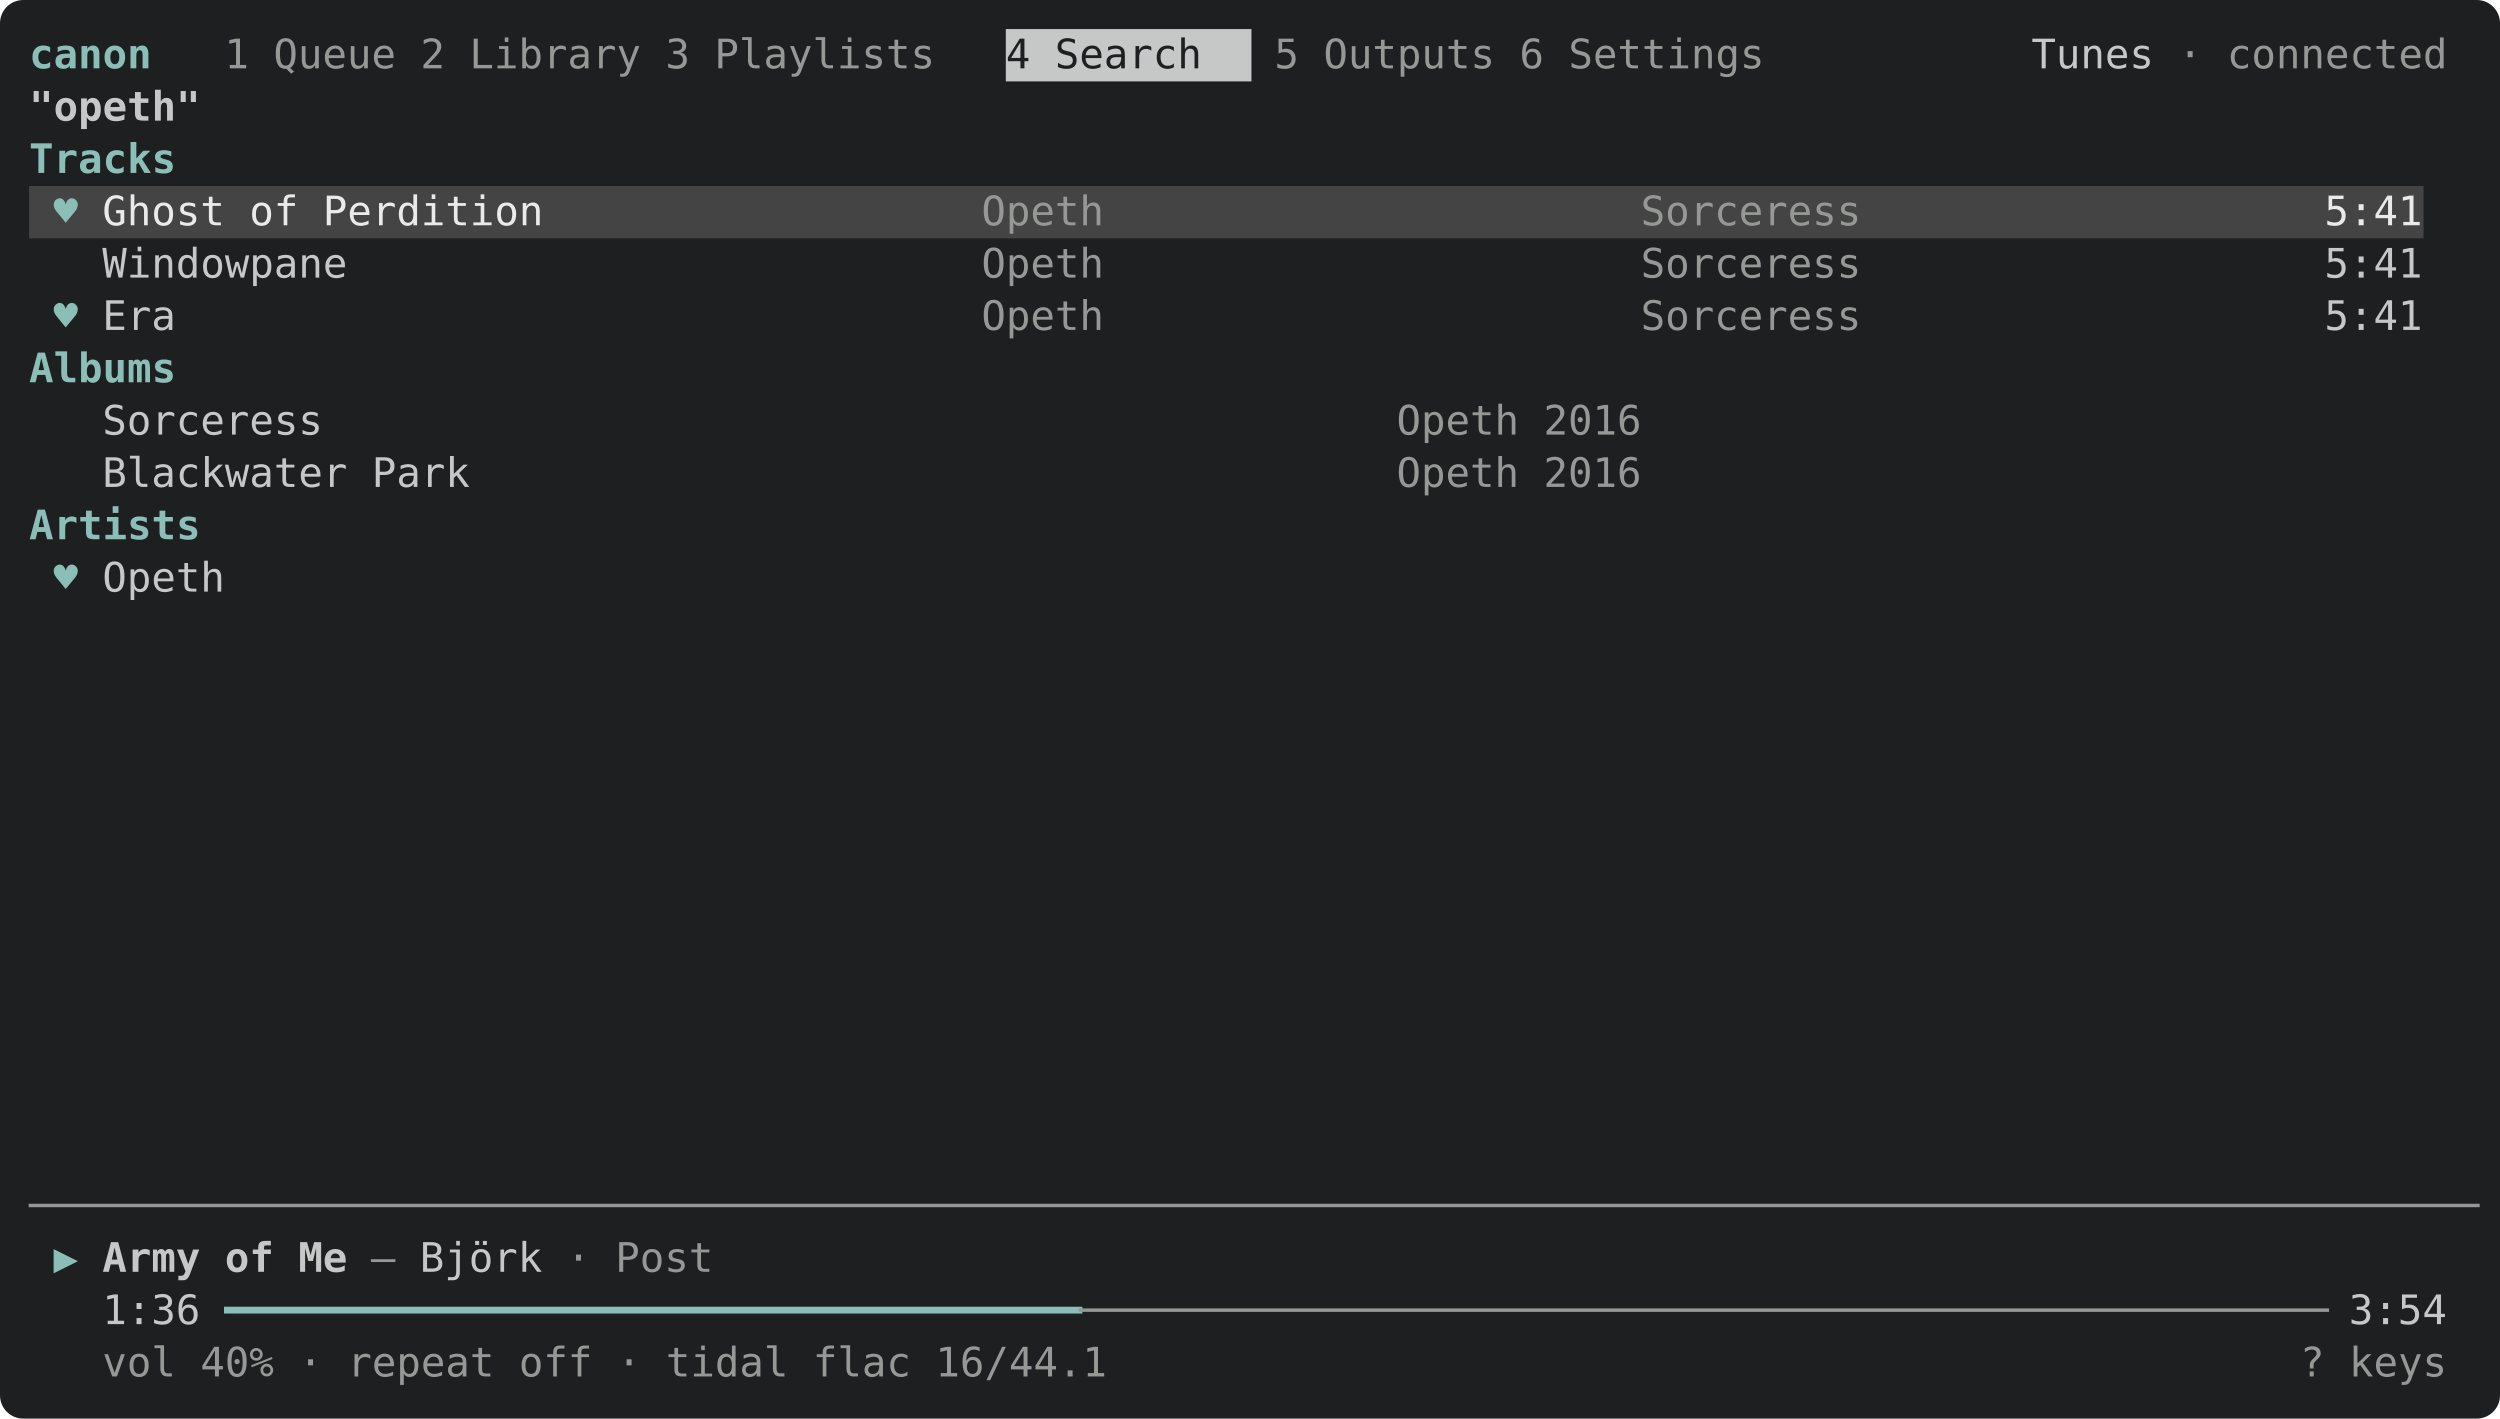
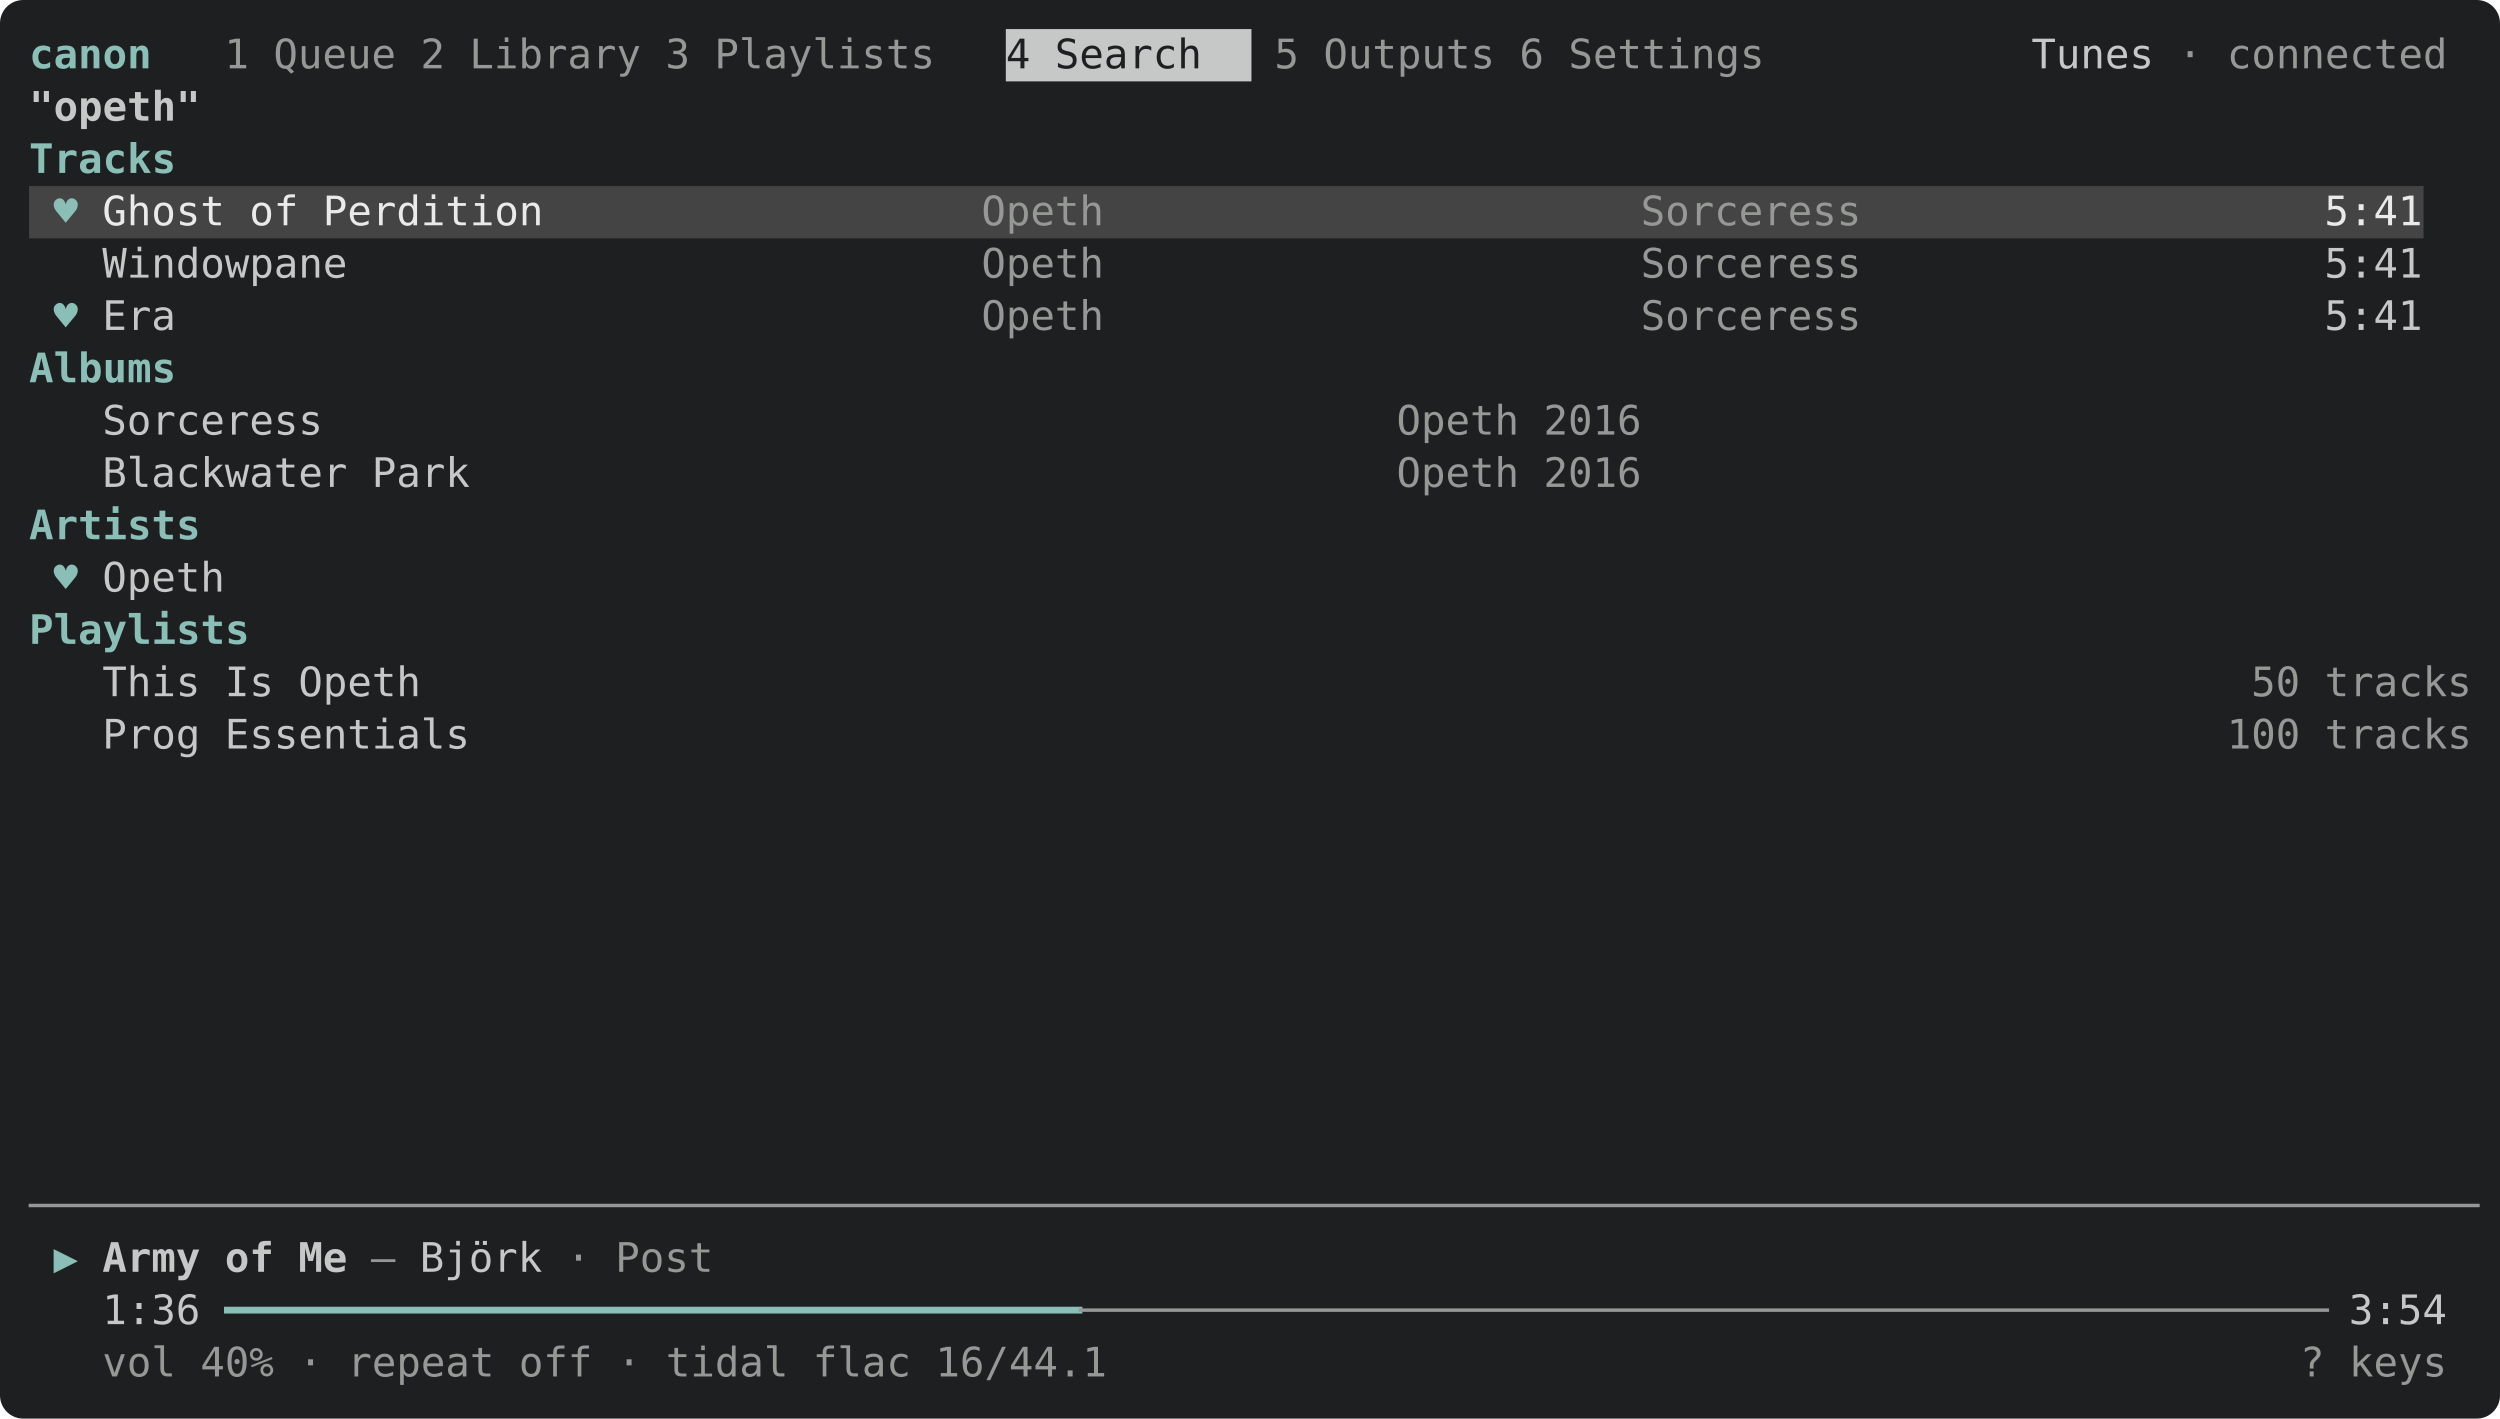
<svg xmlns="http://www.w3.org/2000/svg" width="860" height="488" viewBox="0 0 860 488" font-family="ui-monospace,'SF Mono','DejaVu Sans Mono',Menlo,Consolas,monospace" font-size="14">
  <style>
text{white-space:pre}
.b0{fill:#c5c8c6}
.b1{fill:#444444}
.s0{fill:#8abeb7;font-weight:bold}
.s1{fill:#969896}
.s2{fill:#1d1f21}
.s3{font-weight:bold}
.s4{fill:#8abeb7}
.s5{fill:#eaeaea}
</style>
  <rect x="0" y="0" width="860" height="488" rx="8" fill="#1d1f21" />
  <rect class="b0" x="346.0" y="10.0" width="84.5" height="18.0" />
  <rect class="b1" x="10.0" y="64.0" width="823.7" height="18.0" />
  <g fill="#c5c8c6">
    <text y="23.5">
      <tspan x="10.0" class="s0"> canon</tspan>
      <tspan x="77.2" class="s1">1 Queue  2 Library  3 Playlists</tspan>
      <tspan x="346.0" class="s2"> 4 Search</tspan>
      <tspan x="438.4" class="s1">5 Outputs  6 Settings</tspan>
      <tspan x="698.8">Tunes</tspan>
      <tspan x="749.2" class="s1">· connected</tspan>
    </text>
    <text y="41.5">
      <tspan x="10.0" class="s3">  "opeth"</tspan>
    </text>
    <text y="59.5">
      <tspan x="10.0" class="s0">  Tracks</tspan>
    </text>
    <text y="77.5">
      <tspan x="18.4" class="s4">♥</tspan>
      <tspan x="35.2" class="s5">Ghost of Perdition</tspan>
      <tspan x="337.6" class="s1">Opeth</tspan>
      <tspan x="564.4" class="s1">Sorceress</tspan>
      <tspan x="799.6" class="s5">5:41</tspan>
    </text>
    <text y="95.5">
      <tspan x="35.2">Windowpane</tspan>
      <tspan x="337.6" class="s1">Opeth</tspan>
      <tspan x="564.4" class="s1">Sorceress</tspan>
      <tspan x="799.6">5:41</tspan>
    </text>
    <text y="113.5">
      <tspan x="18.4" class="s4">♥</tspan>
      <tspan x="35.2">Era</tspan>
      <tspan x="337.6" class="s1">Opeth</tspan>
      <tspan x="564.4" class="s1">Sorceress</tspan>
      <tspan x="799.6">5:41</tspan>
    </text>
    <text y="131.5">
      <tspan x="10.0" class="s0">  Albums</tspan>
    </text>
    <text y="149.5">
      <tspan x="35.2">Sorceress</tspan>
      <tspan x="480.4" class="s1">Opeth                                   2016</tspan>
    </text>
    <text y="167.5">
      <tspan x="35.2">Blackwater Park</tspan>
      <tspan x="480.4" class="s1">Opeth                                   2016</tspan>
    </text>
    <text y="185.5">
      <tspan x="10.0" class="s0">  Artists</tspan>
    </text>
    <text y="203.5">
      <tspan x="18.4" class="s4">♥</tspan>
      <tspan x="35.2">Opeth</tspan>
    </text>
+     <text y="221.5">
+       <tspan x="10.0" class="s0">  Playlists</tspan>
+     </text>
+     <text y="239.5">
+       <tspan x="35.2">This Is Opeth</tspan>
+       <tspan x="774.4" class="s1">50 tracks</tspan>
+     </text>
+     <text y="257.5">
+       <tspan x="35.2">Prog Essentials</tspan>
+       <tspan x="766.0" class="s1">100 tracks</tspan>
+     </text>
    <text y="419.5">
      <tspan x="10.0" class="s1">────────────────────────────────────────────────────────────────────────────────────────────────────</tspan>
    </text>
    <text y="437.5">
      <tspan x="18.4" class="s4">▶</tspan>
      <tspan x="35.2" class="s3">Army of Me</tspan>
      <tspan x="127.6" class="s1">—</tspan>
      <tspan x="144.4">Björk</tspan>
      <tspan x="194.8" class="s1">· Post</tspan>
    </text>
    <text y="455.5">
      <tspan x="35.2">1:36</tspan>
      <tspan x="77.2" class="s4">━━━━━━━━━━━━━━━━━━━━━━━━━━━━━━━━━━━</tspan>
      <tspan x="371.2" class="s1">───────────────────────────────────────────────────</tspan>
      <tspan x="808.0">3:54</tspan>
    </text>
    <text y="473.5">
      <tspan x="35.2" class="s1">vol 40% · repeat off · tidal flac 16/44.1</tspan>
      <tspan x="791.2" class="s1">? keys</tspan>
    </text>
  </g>
</svg>
